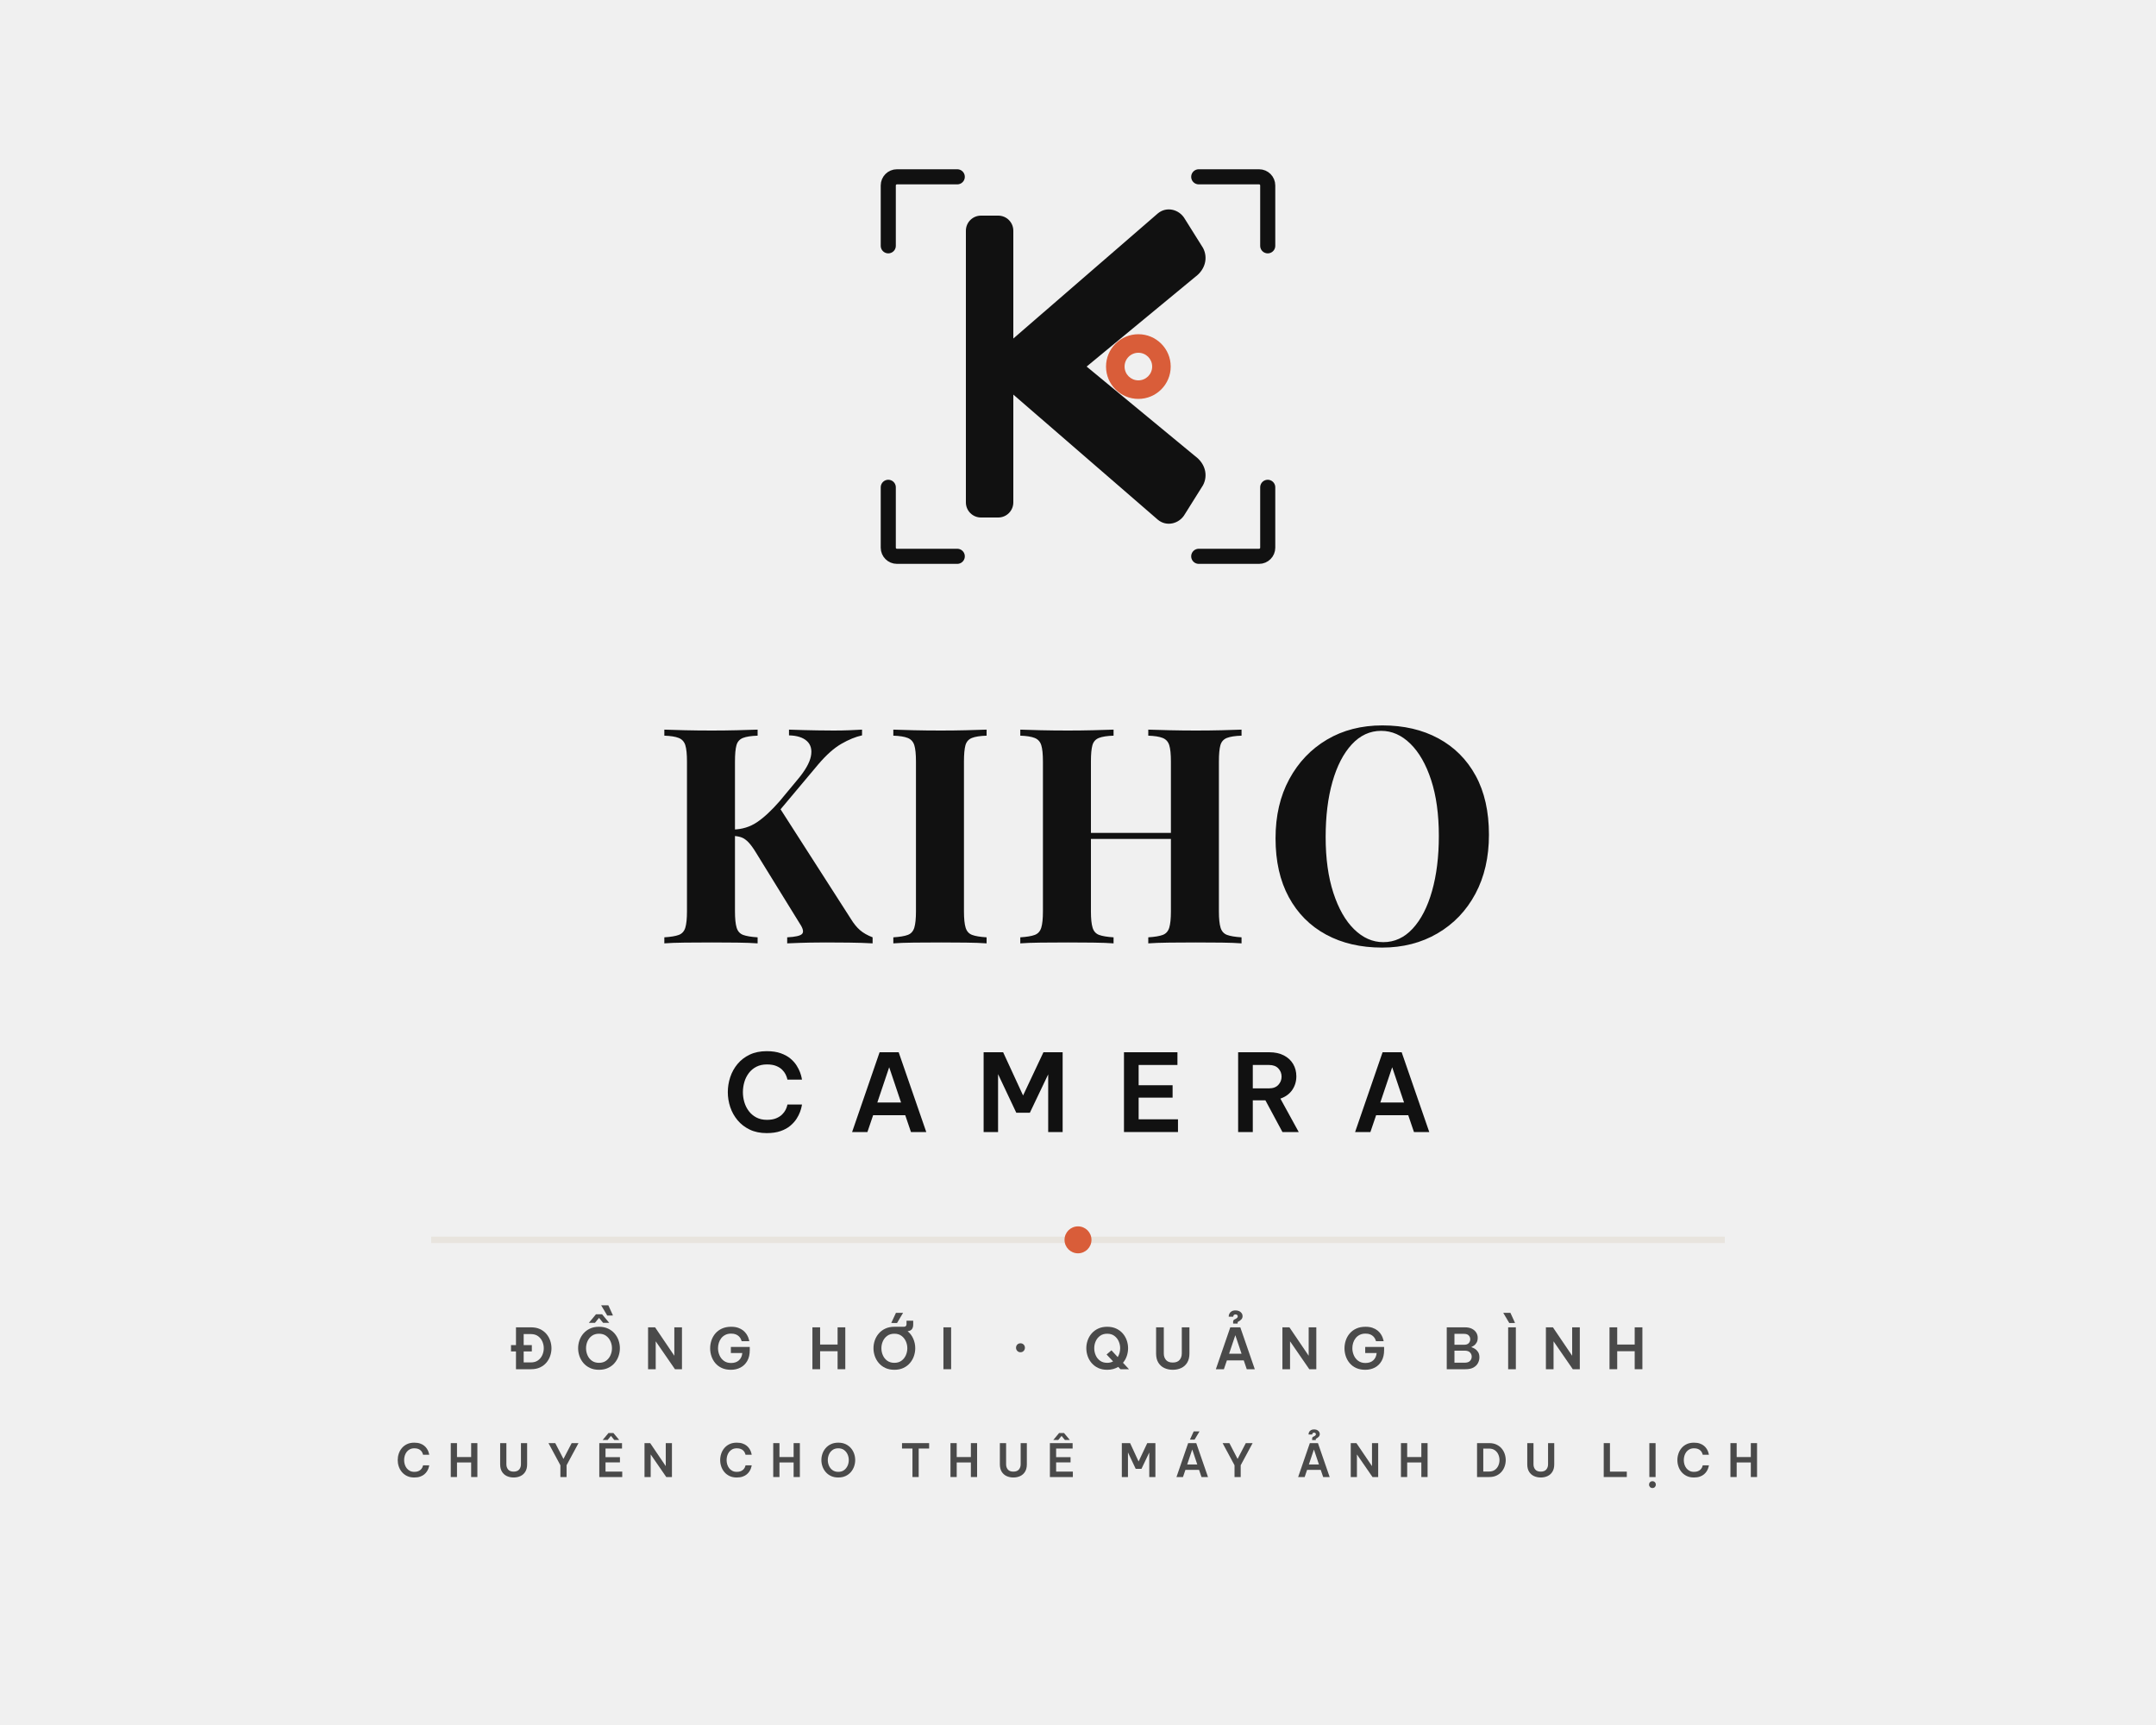
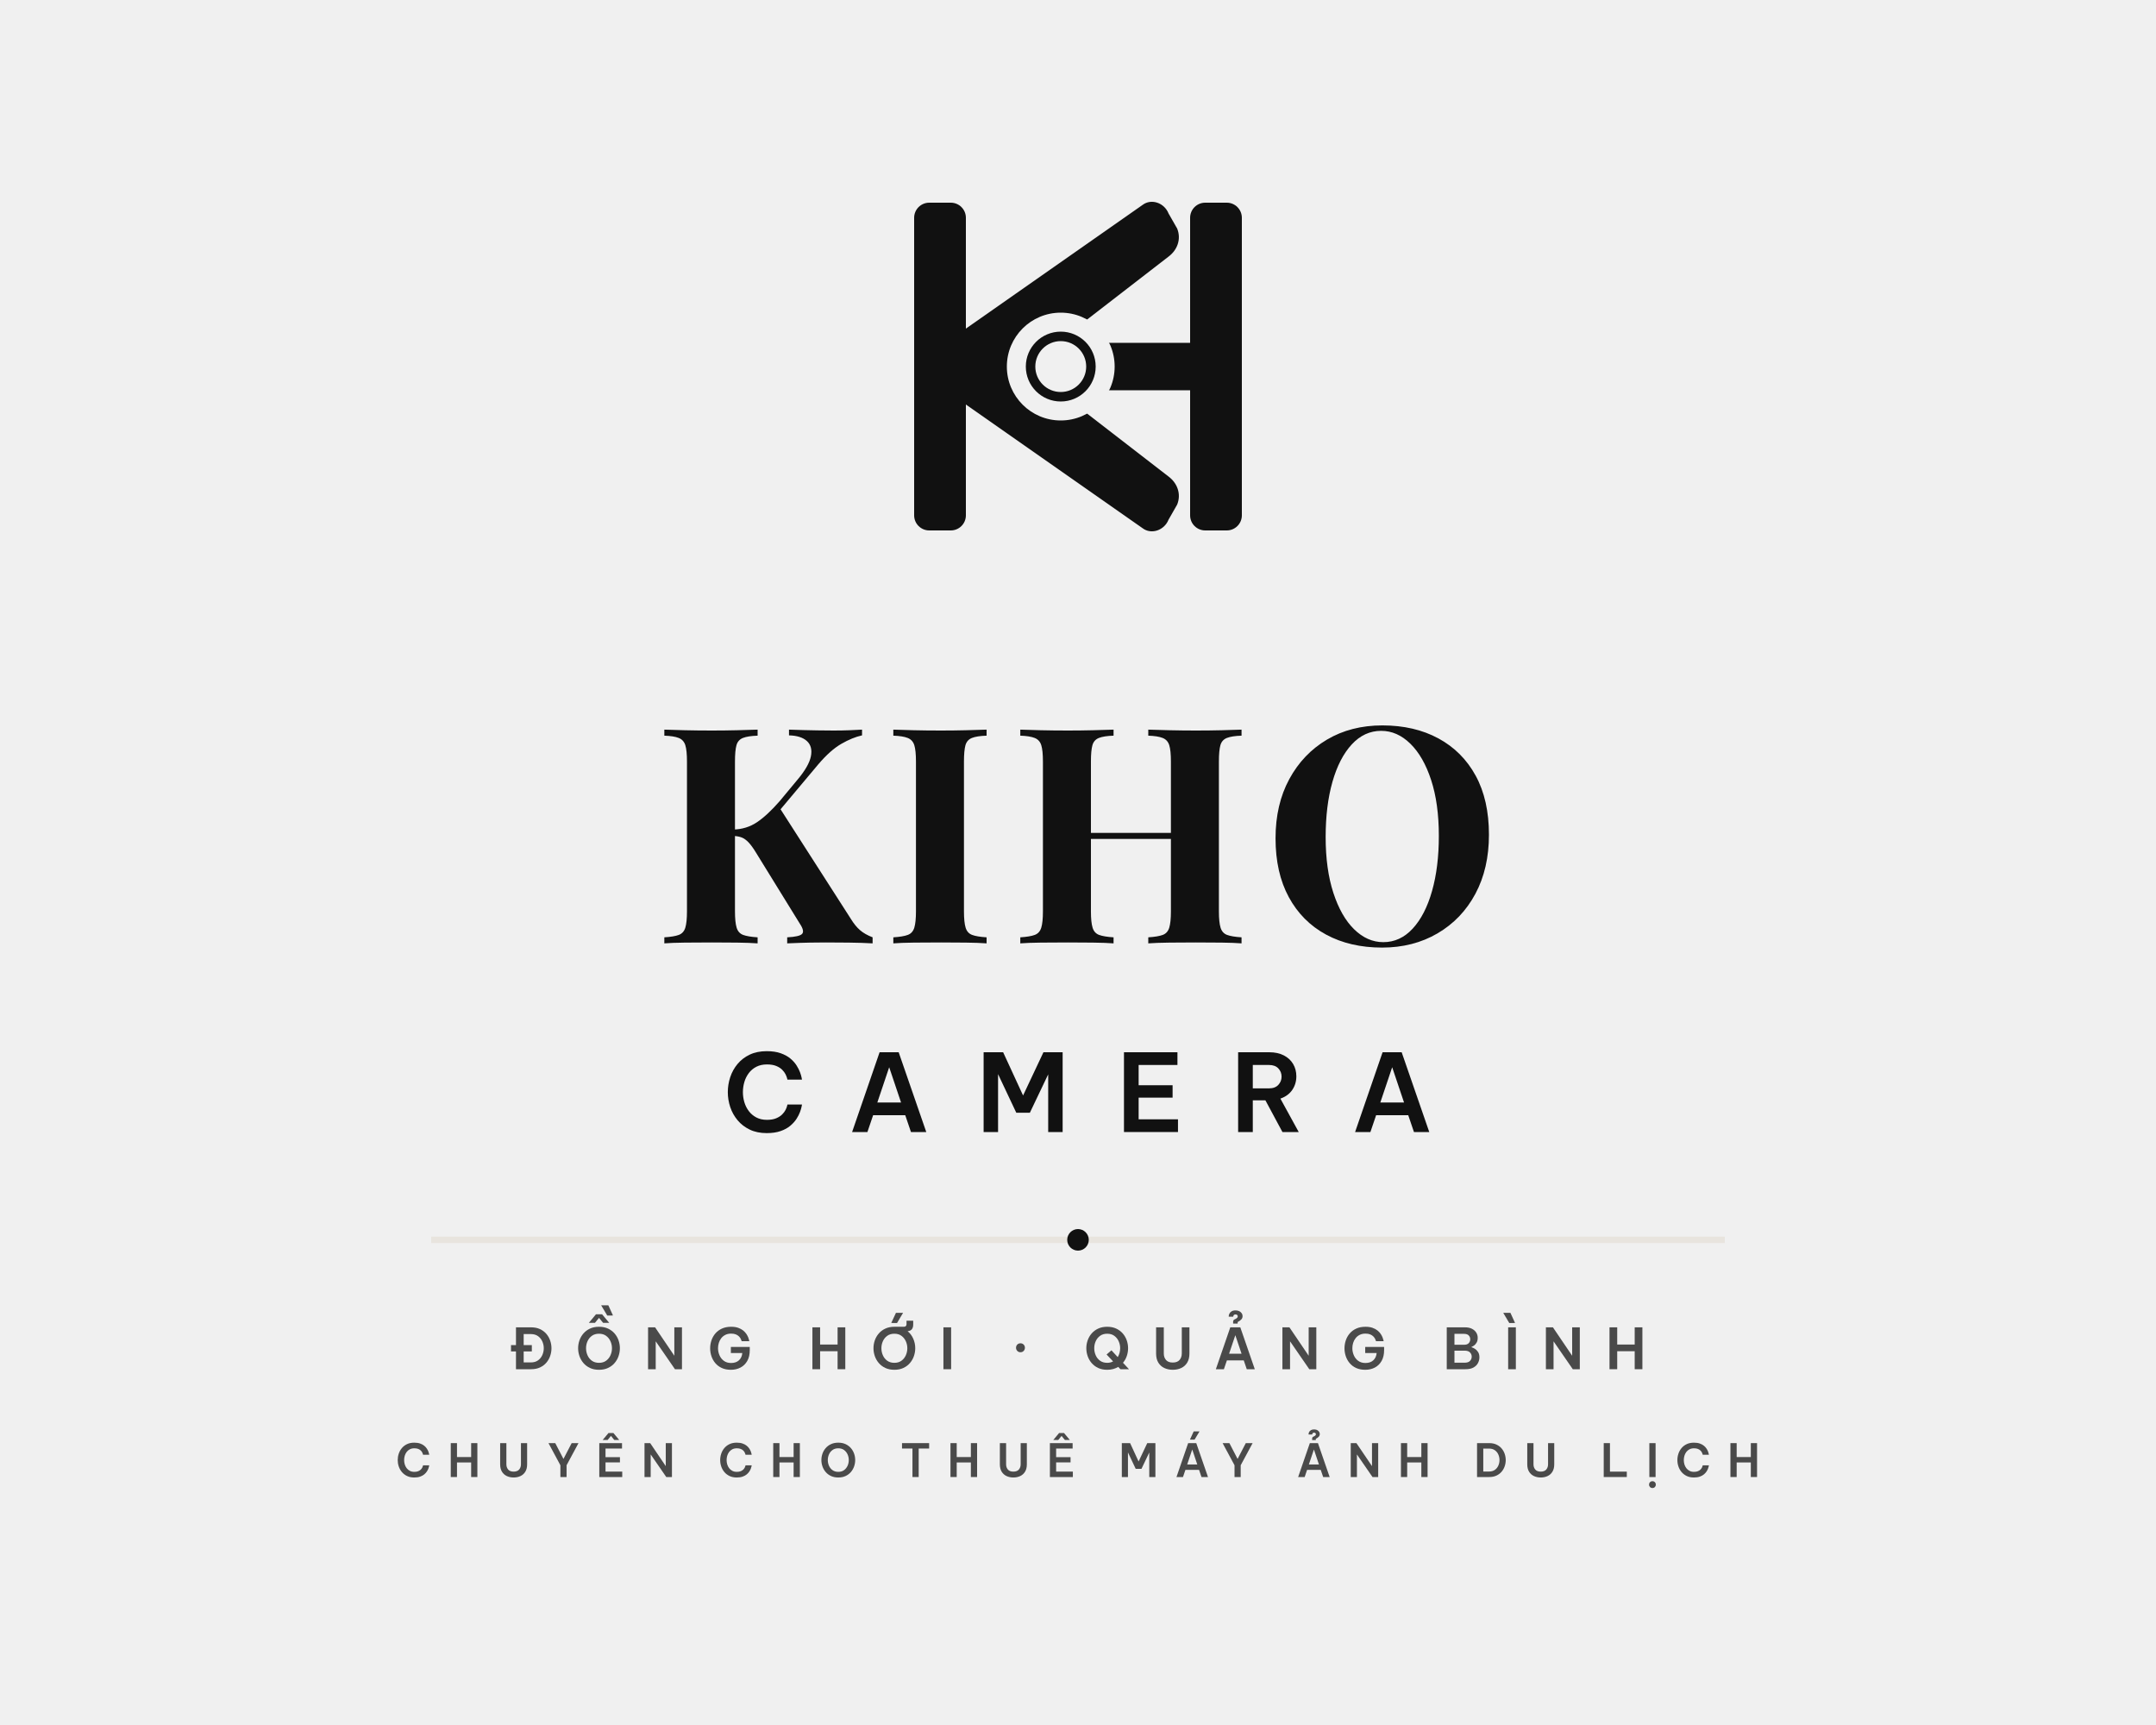
<svg xmlns="http://www.w3.org/2000/svg" viewBox="0 0 400 320" width="800" height="640">
  <g transform="translate(152.0, 20) scale(0.8)">
-     <path d="M 16 32 L 16 18 C 16 16.9 16.9 16 18 16 L 32 16" fill="none" stroke="#111111" stroke-width="3.5" stroke-linecap="round" />
-     <path d="M 104 32 L 104 18 C 104 16.9 103.1 16 102 16 L 88 16" fill="none" stroke="#111111" stroke-width="3.5" stroke-linecap="round" />
-     <path d="M 16 88 L 16 102 C 16 103.1 16.9 104 18 104 L 32 104" fill="none" stroke="#111111" stroke-width="3.5" stroke-linecap="round" />
-     <path d="M 104 88 L 104 102 C 104 103.1 103.1 104 102 104 L 88 104" fill="none" stroke="#111111" stroke-width="3.5" stroke-linecap="round" />
-     <rect x="34" y="25" width="11" height="70" rx="3.5" fill="#111111" />
-     <path d="M 45 53.5 L 78.5 24.5 C 80.5 22.8 83.5 23.5 84.8 25.8 L 89 32.5 C 90.2 34.8 89.5 37.5 87.2 39.2 L 62 60 L 87.2 80.8 C 89.5 82.5 90.2 85.2 89 87.5 L 84.8 94.2 C 83.5 96.5 80.5 97.2 78.5 95.5 L 45 66.5 Z" fill="#111111" />
-     <path d="M 74 52.5 A 7.5 7.5 0 1 0 74 67.5 A 7.5 7.5 0 1 0 74 52.5 Z M 74 56.8 A 3.2 3.2 0 1 1 74 63.2 A 3.2 3.2 0 1 1 74 56.8 Z" fill="#D95D39" fill-rule="evenodd" />
+     <defs>
+       <mask id="master-primary">
+         <rect width="120" height="120" fill="white" />
+         <circle cx="56" cy="60" r="12.5" fill="black" />
+       </mask>
+     </defs>
+     <g mask="url(#master-primary)">
+       <rect x="22" y="22" width="12" height="76" rx="3.5" fill="#111111" />
+       <rect x="86" y="22" width="12" height="76" rx="3.5" fill="#111111" />
+       <rect x="26" y="54.5" width="68" height="11" fill="#111111" />
+       <path d="M 30 54 L 75 22.5 C 77 21 80 22 81 24.5 L 83 28 C 84 30.5 83 33 81 34.5 L 48 60 Z" fill="#111111" />
+       <path d="M 48 60 L 81 85.5 C 83 87 84 89.5 83 92 L 81 95.5 C 80 98 77 99 75 97.5 L 30 66 Z" fill="#111111" />
+     </g>
+     <circle cx="56" cy="60" r="7" fill="none" stroke="#111111" stroke-width="2.2" />
  </g>
  <g transform="translate(121.35, 175)">
    <path d="M38.584 -39.648V-38.584Q36.792 -38.192 34.748 -37.016Q32.704 -35.84 30.464 -33.208L19.936 -20.664L23.184 -25.312L36.512 -4.536Q37.296 -3.248 38.192 -2.464Q39.088 -1.68 40.544 -1.12V0.0Q38.584 -0.112 36.176 -0.14Q33.768 -0.168 31.808 -0.168Q30.632 -0.168 28.952 -0.14Q27.272 -0.112 24.696 0.0V-1.12Q26.992 -1.232 27.468 -1.764Q27.944 -2.296 27.048 -3.64L18.928 -16.8Q18.144 -18.088 17.528 -18.732Q16.912 -19.376 16.296 -19.628Q15.68 -19.88 14.672 -19.936V-21.112Q17.136 -21.168 19.068 -22.456Q21.0 -23.744 23.296 -26.376L26.6 -30.352Q28.728 -32.872 29.092 -34.692Q29.456 -36.512 28.364 -37.52Q27.272 -38.528 25.032 -38.584V-39.648Q26.432 -39.592 27.692 -39.564Q28.952 -39.536 30.324 -39.508Q31.696 -39.48 33.32 -39.48Q34.944 -39.48 36.26 -39.536Q37.576 -39.592 38.584 -39.648ZM19.208 -39.648V-38.528Q17.416 -38.472 16.492 -38.108Q15.568 -37.744 15.288 -36.764Q15.008 -35.784 15.008 -33.712V-5.936Q15.008 -3.92 15.316 -2.912Q15.624 -1.904 16.52 -1.568Q17.416 -1.232 19.208 -1.12V0.0Q17.696 -0.112 15.4 -0.14Q13.104 -0.168 10.752 -0.168Q8.064 -0.168 5.684 -0.14Q3.304 -0.112 1.904 0.0V-1.12Q3.696 -1.232 4.592 -1.568Q5.488 -1.904 5.796 -2.912Q6.104 -3.92 6.104 -5.936V-33.712Q6.104 -35.784 5.796 -36.764Q5.488 -37.744 4.564 -38.108Q3.64 -38.472 1.904 -38.528V-39.648Q3.304 -39.592 5.684 -39.536Q8.064 -39.48 10.752 -39.48Q13.104 -39.48 15.4 -39.536Q17.696 -39.592 19.208 -39.648Z" fill="#111111" />
    <path d="M61.692 -39.648V-38.528Q59.9 -38.472 58.976 -38.108Q58.052 -37.744 57.772 -36.764Q57.492 -35.784 57.492 -33.712V-5.936Q57.492 -3.92 57.8 -2.912Q58.108 -1.904 59.004 -1.568Q59.9 -1.232 61.692 -1.12V0.0Q60.18 -0.112 57.884 -0.14Q55.588 -0.168 53.236 -0.168Q50.492 -0.168 48.168 -0.14Q45.844 -0.112 44.388 0.0V-1.12Q46.18 -1.232 47.076 -1.568Q47.972 -1.904 48.28 -2.912Q48.588 -3.92 48.588 -5.936V-33.712Q48.588 -35.784 48.28 -36.764Q47.972 -37.744 47.048 -38.108Q46.124 -38.472 44.388 -38.528V-39.648Q45.844 -39.592 48.168 -39.536Q50.492 -39.48 53.236 -39.48Q55.588 -39.48 57.884 -39.536Q60.18 -39.592 61.692 -39.648Z" fill="#111111" />
    <path d="M91.688 0.0V-1.12Q93.48 -1.232 94.376 -1.568Q95.272 -1.904 95.58 -2.912Q95.888 -3.92 95.888 -5.936V-33.712Q95.888 -35.784 95.58 -36.764Q95.272 -37.744 94.348 -38.108Q93.424 -38.472 91.688 -38.528V-39.648Q93.2 -39.592 95.636 -39.536Q98.072 -39.48 100.48 -39.48Q103.056 -39.48 105.324 -39.536Q107.592 -39.592 108.992 -39.648V-38.528Q107.2 -38.472 106.276 -38.108Q105.352 -37.744 105.072 -36.764Q104.792 -35.784 104.792 -33.712V-5.936Q104.792 -3.92 105.1 -2.912Q105.408 -1.904 106.304 -1.568Q107.2 -1.232 108.992 -1.12V0.0Q107.592 -0.112 105.324 -0.14Q103.056 -0.168 100.48 -0.168Q98.072 -0.168 95.636 -0.14Q93.2 -0.112 91.688 0.0ZM67.944 0.0V-1.12Q69.736 -1.232 70.632 -1.568Q71.528 -1.904 71.836 -2.912Q72.144 -3.92 72.144 -5.936V-33.712Q72.144 -35.784 71.836 -36.764Q71.528 -37.744 70.604 -38.108Q69.68 -38.472 67.944 -38.528V-39.648Q69.4 -39.592 71.724 -39.536Q74.048 -39.48 76.792 -39.48Q79.144 -39.48 81.44 -39.536Q83.736 -39.592 85.248 -39.648V-38.528Q83.456 -38.472 82.532 -38.108Q81.608 -37.744 81.328 -36.764Q81.048 -35.784 81.048 -33.712V-5.936Q81.048 -3.92 81.356 -2.912Q81.664 -1.904 82.56 -1.568Q83.456 -1.232 85.248 -1.12V0.0Q83.736 -0.112 81.44 -0.14Q79.144 -0.168 76.792 -0.168Q74.048 -0.168 71.724 -0.14Q69.4 -0.112 67.944 0.0ZM77.408 -19.376V-20.496H99.528V-19.376Z" fill="#111111" />
    <path d="M135.124 -40.432Q141.06 -40.432 145.512 -38.024Q149.964 -35.616 152.428 -31.108Q154.892 -26.6 154.892 -20.16Q154.892 -13.888 152.372 -9.184Q149.852 -4.48 145.344 -1.848Q140.836 0.784 135.068 0.784Q129.132 0.784 124.68 -1.624Q120.228 -4.032 117.764 -8.568Q115.3 -13.104 115.3 -19.488Q115.3 -25.76 117.848 -30.464Q120.396 -35.168 124.848 -37.8Q129.3 -40.432 135.124 -40.432ZM134.9 -39.424Q131.764 -39.424 129.44 -36.904Q127.116 -34.384 125.856 -29.96Q124.596 -25.536 124.596 -19.712Q124.596 -13.776 126.024 -9.38Q127.452 -4.984 129.888 -2.604Q132.324 -0.224 135.292 -0.224Q138.428 -0.224 140.752 -2.744Q143.076 -5.264 144.336 -9.716Q145.596 -14.168 145.596 -19.936Q145.596 -25.928 144.168 -30.296Q142.74 -34.664 140.304 -37.044Q137.868 -39.424 134.9 -39.424Z" fill="#111111" />
  </g>
  <g transform="translate(134.13, 210)">
    <path d="M8.12 0.2Q6.32 0.2 4.97 -0.45Q3.62 -1.1 2.71 -2.19Q1.8 -3.28 1.35 -4.63Q0.9 -5.98 0.9 -7.4Q0.9 -8.82 1.35 -10.18Q1.8 -11.54 2.71 -12.63Q3.62 -13.72 4.97 -14.36Q6.32 -15.0 8.12 -15.0Q9.62 -15.0 10.7 -14.62Q11.78 -14.24 12.5 -13.64Q13.22 -13.04 13.65 -12.36Q14.08 -11.68 14.3 -11.08Q14.52 -10.48 14.59 -10.1Q14.66 -9.72 14.66 -9.72H11.96Q11.96 -9.72 11.89 -10.0Q11.82 -10.28 11.61 -10.71Q11.4 -11.14 10.98 -11.56Q10.56 -11.98 9.87 -12.26Q9.18 -12.54 8.16 -12.54Q7.04 -12.54 6.2 -12.11Q5.36 -11.68 4.8 -10.94Q4.24 -10.2 3.97 -9.28Q3.7 -8.36 3.7 -7.4Q3.7 -6.44 3.97 -5.53Q4.24 -4.62 4.8 -3.88Q5.36 -3.14 6.2 -2.7Q7.04 -2.26 8.16 -2.26Q9.18 -2.26 9.87 -2.55Q10.56 -2.84 10.98 -3.26Q11.4 -3.68 11.61 -4.1Q11.82 -4.52 11.89 -4.81Q11.96 -5.1 11.96 -5.1H14.66Q14.66 -5.1 14.59 -4.72Q14.52 -4.34 14.3 -3.73Q14.08 -3.12 13.65 -2.45Q13.22 -1.78 12.5 -1.17Q11.78 -0.56 10.7 -0.18Q9.62 0.2 8.12 0.2Z" fill="#111111" />
    <path d="M23.96 0.0 29.06 -14.8H32.6L37.72 0.0H34.88L33.82 -3.12H27.86L26.8 0.0ZM28.64 -5.48H33.04L30.84 -12.02Z" fill="#111111" />
    <path d="M48.36 0.0V-14.8H51.98L55.68 -6.78L59.46 -14.8H63.02V0.0H60.34V-10.7L56.94 -3.58H54.42L51.04 -10.74V0.0Z" fill="#111111" />
    <path d="M74.4 0.0V-14.8H84.32V-12.44H77.12V-8.68H83.42V-6.38H77.12V-2.36H84.42V0.0Z" fill="#111111" />
    <path d="M95.58 0.0V-14.8H101.34Q102.94 -14.8 104.07 -14.21Q105.2 -13.62 105.79 -12.61Q106.38 -11.6 106.38 -10.34Q106.38 -8.92 105.62 -7.81Q104.86 -6.7 103.42 -6.2L106.82 0.0H103.8L100.64 -5.88H98.3V0.0ZM101.3 -12.44H98.3V-8.1H101.3Q102.44 -8.1 103.04 -8.75Q103.64 -9.4 103.64 -10.28Q103.64 -11.16 103.04 -11.8Q102.44 -12.44 101.3 -12.44Z" fill="#111111" />
    <path d="M117.28 0.0 122.38 -14.8H125.92L131.04 0.0H128.2L127.14 -3.12H121.18L120.12 0.0ZM121.96 -5.48H126.36L124.16 -12.02Z" fill="#111111" />
  </g>
  <line x1="80" y1="230" x2="320" y2="230" stroke="#E8E4DE" stroke-width="1.2" />
-   <circle cx="200" cy="230" r="2.5" fill="#D95D39" />
+   <circle cx="200" cy="230" r="2" fill="#111111" />
  <g transform="translate(94.5325, 254)">
    <path d="M1.197 0.0V-3.297H0.273V-4.473H1.197V-7.77H4.001Q4.946 -7.77 5.654 -7.439Q6.363 -7.109 6.836 -6.552Q7.308 -5.996 7.544 -5.303Q7.781 -4.61 7.781 -3.885Q7.781 -3.161 7.544 -2.468Q7.308 -1.775 6.836 -1.218Q6.363 -0.662 5.654 -0.331Q4.946 0.0 4.001 0.0ZM4.137 -3.297H2.625V-1.26H3.938Q4.756 -1.26 5.287 -1.643Q5.817 -2.026 6.085 -2.63Q6.353 -3.234 6.353 -3.896Q6.353 -4.546 6.085 -5.15Q5.817 -5.754 5.287 -6.137Q4.756 -6.521 3.938 -6.521H2.625V-4.473H4.137Z" fill="#4A4A4A" />
    <path d="M18.133 -9.954 16.999 -11.855H18.332L19.194 -9.965ZM14.71 -8.6 16.044 -10.196H17.167L18.501 -8.6H17.367L16.6 -9.524L15.844 -8.6ZM16.6 0.105Q15.645 0.105 14.92 -0.236Q14.196 -0.578 13.707 -1.15Q13.219 -1.722 12.972 -2.436Q12.726 -3.15 12.726 -3.896Q12.726 -4.641 12.972 -5.35Q13.219 -6.059 13.707 -6.626Q14.196 -7.193 14.92 -7.534Q15.645 -7.875 16.6 -7.875Q17.556 -7.875 18.28 -7.534Q19.005 -7.193 19.493 -6.626Q19.981 -6.059 20.228 -5.35Q20.474 -4.641 20.474 -3.896Q20.474 -3.15 20.228 -2.436Q19.981 -1.722 19.493 -1.15Q19.005 -0.578 18.28 -0.236Q17.556 0.105 16.6 0.105ZM16.6 -1.187Q17.387 -1.187 17.918 -1.575Q18.448 -1.964 18.726 -2.583Q19.005 -3.203 19.005 -3.896Q19.005 -4.578 18.726 -5.192Q18.448 -5.807 17.918 -6.195Q17.387 -6.584 16.6 -6.584Q15.812 -6.584 15.277 -6.195Q14.742 -5.807 14.469 -5.192Q14.196 -4.578 14.196 -3.896Q14.196 -3.203 14.469 -2.583Q14.742 -1.964 15.277 -1.575Q15.812 -1.187 16.6 -1.187Z" fill="#4A4A4A" />
    <path d="M25.703 0.0V-7.77H27.005L30.575 -2.499V-7.77H31.993V0.0H30.691L27.121 -5.176V0.0Z" fill="#4A4A4A" />
    <path d="M41.075 0.105Q40.098 0.105 39.374 -0.231Q38.649 -0.567 38.171 -1.139Q37.694 -1.712 37.457 -2.42Q37.221 -3.129 37.221 -3.875Q37.221 -4.62 37.457 -5.334Q37.694 -6.048 38.177 -6.62Q38.66 -7.193 39.395 -7.534Q40.13 -7.875 41.106 -7.875Q41.873 -7.875 42.424 -7.681Q42.975 -7.487 43.348 -7.182Q43.721 -6.878 43.946 -6.536Q44.172 -6.195 44.288 -5.891Q44.403 -5.586 44.445 -5.392Q44.487 -5.198 44.487 -5.198H43.059Q43.059 -5.198 43.022 -5.339Q42.986 -5.481 42.87 -5.691Q42.755 -5.901 42.539 -6.111Q42.324 -6.321 41.978 -6.463Q41.631 -6.605 41.117 -6.605Q40.497 -6.605 40.04 -6.373Q39.584 -6.143 39.279 -5.754Q38.975 -5.365 38.828 -4.883Q38.681 -4.4 38.681 -3.896Q38.681 -3.213 38.954 -2.583Q39.227 -1.953 39.767 -1.554Q40.308 -1.155 41.106 -1.155Q42.03 -1.155 42.571 -1.659Q43.112 -2.163 43.185 -3.003H41.064V-4.137H44.571V-3.56Q44.571 -2.352 44.109 -1.538Q43.647 -0.725 42.854 -0.31Q42.062 0.105 41.075 0.105Z" fill="#4A4A4A" />
    <path d="M56.194 0.0V-7.77H57.622V-4.578H60.866V-7.77H62.294V0.0H60.866V-3.339H57.622V0.0Z" fill="#4A4A4A" />
    <path d="M71.891 -8.568 70.82 -8.579 71.691 -10.458H73.014ZM71.397 0.105Q70.442 0.105 69.717 -0.236Q68.993 -0.578 68.504 -1.15Q68.016 -1.722 67.769 -2.436Q67.523 -3.15 67.523 -3.896Q67.523 -4.641 67.769 -5.35Q68.016 -6.059 68.504 -6.626Q68.993 -7.193 69.717 -7.534Q70.442 -7.875 71.397 -7.875Q71.492 -7.875 71.597 -7.875H73.151Q73.655 -7.875 73.655 -8.389V-8.998H74.894V-8.285Q74.894 -7.728 74.642 -7.413Q74.39 -7.098 73.854 -7.056Q74.558 -6.479 74.915 -5.633Q75.272 -4.788 75.272 -3.896Q75.272 -3.15 75.025 -2.436Q74.778 -1.722 74.29 -1.15Q73.802 -0.578 73.077 -0.236Q72.353 0.105 71.397 0.105ZM71.397 -1.187Q72.185 -1.187 72.715 -1.575Q73.245 -1.964 73.523 -2.583Q73.802 -3.203 73.802 -3.896Q73.802 -4.578 73.523 -5.192Q73.245 -5.807 72.715 -6.195Q72.185 -6.584 71.397 -6.584Q70.61 -6.584 70.074 -6.195Q69.539 -5.807 69.266 -5.192Q68.993 -4.578 68.993 -3.896Q68.993 -3.203 69.266 -2.583Q69.539 -1.964 70.074 -1.575Q70.61 -1.187 71.397 -1.187Z" fill="#4A4A4A" />
    <path d="M80.5 0.0V-7.77H81.928V0.0Z" fill="#4A4A4A" />
    <path d="M94.8 -3.15Q94.433 -3.15 94.202 -3.397Q93.971 -3.644 93.971 -3.98Q93.971 -4.326 94.202 -4.568Q94.433 -4.809 94.8 -4.809Q95.157 -4.809 95.388 -4.568Q95.619 -4.326 95.619 -3.98Q95.619 -3.644 95.388 -3.397Q95.157 -3.15 94.8 -3.15Z" fill="#4A4A4A" />
    <path d="M110.885 0.105Q109.93 0.105 109.205 -0.236Q108.481 -0.578 107.992 -1.15Q107.504 -1.722 107.257 -2.436Q107.011 -3.15 107.011 -3.896Q107.011 -4.641 107.257 -5.35Q107.504 -6.059 107.992 -6.626Q108.481 -7.193 109.205 -7.534Q109.93 -7.875 110.885 -7.875Q111.841 -7.875 112.565 -7.534Q113.29 -7.193 113.778 -6.626Q114.266 -6.059 114.513 -5.35Q114.76 -4.641 114.76 -3.896Q114.76 -3.161 114.523 -2.457Q114.287 -1.754 113.815 -1.197L114.928 0.0H113.342L112.933 -0.431Q112.513 -0.179 112.003 -0.037Q111.494 0.105 110.885 0.105ZM110.885 -1.187Q111.2 -1.187 111.473 -1.255Q111.746 -1.323 111.977 -1.449L110.77 -2.73L111.673 -3.507L112.838 -2.247Q113.059 -2.604 113.174 -3.029Q113.29 -3.455 113.29 -3.896Q113.29 -4.578 113.011 -5.192Q112.733 -5.807 112.203 -6.195Q111.673 -6.584 110.885 -6.584Q110.098 -6.584 109.562 -6.195Q109.027 -5.807 108.754 -5.192Q108.481 -4.578 108.481 -3.896Q108.481 -3.203 108.754 -2.583Q109.027 -1.964 109.562 -1.575Q110.098 -1.187 110.885 -1.187Z" fill="#4A4A4A" />
    <path d="M123.044 0.105Q122.183 0.105 121.479 -0.226Q120.776 -0.556 120.366 -1.228Q119.957 -1.901 119.957 -2.919V-7.77H121.385V-2.919Q121.385 -2.205 121.789 -1.722Q122.193 -1.239 123.044 -1.239Q123.905 -1.239 124.314 -1.722Q124.724 -2.205 124.724 -2.919V-7.77H126.141V-2.919Q126.141 -1.901 125.732 -1.228Q125.322 -0.556 124.624 -0.226Q123.926 0.105 123.044 0.105Z" fill="#4A4A4A" />
    <path d="M134.247 -8.463V-8.799Q134.247 -8.925 134.299 -9.041Q134.352 -9.156 134.488 -9.229L134.646 -9.303Q134.877 -9.418 134.992 -9.534Q135.108 -9.649 135.108 -9.818Q135.108 -9.954 135.003 -10.059Q134.898 -10.164 134.698 -10.164Q134.499 -10.164 134.404 -10.075Q134.31 -9.986 134.289 -9.881Q134.268 -9.776 134.268 -9.744H133.428Q133.417 -10.017 133.543 -10.285Q133.669 -10.553 133.953 -10.731Q134.236 -10.91 134.677 -10.91Q135.286 -10.91 135.643 -10.595Q136 -10.28 136 -9.838Q136 -9.492 135.769 -9.24Q135.538 -8.988 135.129 -8.778L135.087 -8.757V-8.463ZM131.044 0.0 133.722 -7.77H135.58L138.268 0.0H136.777L136.221 -1.638H133.092L132.535 0.0ZM133.501 -2.877H135.811L134.656 -6.311Z" fill="#4A4A4A" />
    <path d="M143.392 0.0V-7.77H144.694L148.264 -2.499V-7.77H149.681V0.0H148.379L144.809 -5.176V0.0Z" fill="#4A4A4A" />
    <path d="M158.763 0.105Q157.787 0.105 157.062 -0.231Q156.338 -0.567 155.86 -1.139Q155.382 -1.712 155.146 -2.42Q154.91 -3.129 154.91 -3.875Q154.91 -4.62 155.146 -5.334Q155.382 -6.048 155.865 -6.62Q156.348 -7.193 157.083 -7.534Q157.818 -7.875 158.795 -7.875Q159.561 -7.875 160.112 -7.681Q160.664 -7.487 161.036 -7.182Q161.409 -6.878 161.635 -6.536Q161.861 -6.195 161.976 -5.891Q162.092 -5.586 162.134 -5.392Q162.176 -5.198 162.176 -5.198H160.748Q160.748 -5.198 160.711 -5.339Q160.674 -5.481 160.559 -5.691Q160.443 -5.901 160.228 -6.111Q160.013 -6.321 159.666 -6.463Q159.32 -6.605 158.805 -6.605Q158.186 -6.605 157.729 -6.373Q157.272 -6.143 156.968 -5.754Q156.663 -5.365 156.516 -4.883Q156.369 -4.4 156.369 -3.896Q156.369 -3.213 156.642 -2.583Q156.915 -1.953 157.456 -1.554Q157.997 -1.155 158.795 -1.155Q159.719 -1.155 160.259 -1.659Q160.8 -2.163 160.874 -3.003H158.753V-4.137H162.26V-3.56Q162.26 -2.352 161.798 -1.538Q161.336 -0.725 160.543 -0.31Q159.75 0.105 158.763 0.105Z" fill="#4A4A4A" />
    <path d="M173.882 0.0V-7.77H177.274Q178.019 -7.77 178.544 -7.508Q179.069 -7.245 179.347 -6.804Q179.626 -6.363 179.626 -5.838Q179.626 -5.303 179.431 -4.956Q179.237 -4.61 178.969 -4.415Q178.702 -4.221 178.481 -4.147V-4.074Q178.754 -4.001 179.095 -3.791Q179.437 -3.581 179.689 -3.197Q179.941 -2.814 179.941 -2.205Q179.941 -1.659 179.678 -1.15Q179.416 -0.641 178.849 -0.32Q178.282 0.0 177.347 0.0ZM177.085 -6.562H175.31V-4.536H177.085Q177.694 -4.536 177.967 -4.841Q178.24 -5.145 178.24 -5.554Q178.24 -5.954 177.967 -6.258Q177.694 -6.562 177.085 -6.562ZM177.19 -3.444H175.31V-1.208H177.19Q177.883 -1.208 178.198 -1.544Q178.513 -1.88 178.513 -2.331Q178.513 -2.772 178.198 -3.108Q177.883 -3.444 177.19 -3.444Z" fill="#4A4A4A" />
    <path d="M185.484 -8.568 184.361 -10.458H185.694L186.555 -8.579ZM185.274 0.0V-7.77H186.702V0.0Z" fill="#4A4A4A" />
    <path d="M192.277 0.0V-7.77H193.579L197.149 -2.499V-7.77H198.567V0.0H197.265L193.695 -5.176V0.0Z" fill="#4A4A4A" />
    <path d="M204.079 0.0V-7.77H205.507V-4.578H208.751V-7.77H210.179V0.0H208.751V-3.339H205.507V0.0Z" fill="#4A4A4A" />
  </g>
  <g transform="translate(73.40425, 274)">
    <path d="M3.451 0.085Q2.686 0.085 2.112 -0.191Q1.539 -0.468 1.152 -0.931Q0.765 -1.394 0.574 -1.968Q0.383 -2.542 0.383 -3.145Q0.383 -3.749 0.574 -4.327Q0.765 -4.905 1.152 -5.368Q1.539 -5.831 2.112 -6.103Q2.686 -6.375 3.451 -6.375Q4.089 -6.375 4.548 -6.214Q5.006 -6.052 5.312 -5.797Q5.619 -5.542 5.801 -5.253Q5.984 -4.964 6.078 -4.709Q6.171 -4.454 6.201 -4.293Q6.231 -4.131 6.231 -4.131H5.083Q5.083 -4.131 5.053 -4.25Q5.024 -4.369 4.934 -4.552Q4.845 -4.735 4.667 -4.913Q4.488 -5.092 4.195 -5.211Q3.902 -5.33 3.468 -5.33Q2.992 -5.33 2.635 -5.147Q2.278 -4.964 2.04 -4.649Q1.802 -4.335 1.687 -3.944Q1.573 -3.553 1.573 -3.145Q1.573 -2.737 1.687 -2.35Q1.802 -1.964 2.04 -1.649Q2.278 -1.335 2.635 -1.147Q2.992 -0.961 3.468 -0.961Q3.902 -0.961 4.195 -1.084Q4.488 -1.207 4.667 -1.385Q4.845 -1.564 4.934 -1.743Q5.024 -1.921 5.053 -2.044Q5.083 -2.167 5.083 -2.167H6.231Q6.231 -2.167 6.201 -2.006Q6.171 -1.845 6.078 -1.585Q5.984 -1.326 5.801 -1.041Q5.619 -0.757 5.312 -0.497Q5.006 -0.238 4.548 -0.077Q4.089 0.085 3.451 0.085Z" fill="#4A4A4A" />
    <path d="M10.225 0.0V-6.29H11.381V-3.706H14.008V-6.29H15.163V0.0H14.008V-2.703H11.381V0.0Z" fill="#4A4A4A" />
    <path d="M21.887 0.085Q21.19 0.085 20.62 -0.183Q20.05 -0.451 19.719 -0.995Q19.388 -1.539 19.388 -2.363V-6.29H20.544V-2.363Q20.544 -1.785 20.871 -1.394Q21.198 -1.003 21.887 -1.003Q22.584 -1.003 22.915 -1.394Q23.247 -1.785 23.247 -2.363V-6.29H24.394V-2.363Q24.394 -1.539 24.062 -0.995Q23.731 -0.451 23.166 -0.183Q22.601 0.085 21.887 0.085Z" fill="#4A4A4A" />
    <path d="M30.565 0.0V-2.185L28.355 -6.29H29.613L31.134 -3.358L32.656 -6.29H33.922L31.712 -2.185V0.0Z" fill="#4A4A4A" />
    <path d="M38.41 -6.877 39.489 -8.168H40.399L41.478 -6.877H40.56L39.948 -7.625L39.328 -6.877ZM37.781 0.0V-6.29H41.997V-5.287H38.937V-3.689H41.614V-2.712H38.937V-1.003H42.039V0.0Z" fill="#4A4A4A" />
    <path d="M46.17 0.0V-6.29H47.224L50.114 -2.023V-6.29H51.261V0.0H50.207L47.317 -4.191V0.0Z" fill="#4A4A4A" />
    <path d="M63.279 0.085Q62.514 0.085 61.94 -0.191Q61.367 -0.468 60.98 -0.931Q60.593 -1.394 60.402 -1.968Q60.211 -2.542 60.211 -3.145Q60.211 -3.749 60.402 -4.327Q60.593 -4.905 60.98 -5.368Q61.367 -5.831 61.94 -6.103Q62.514 -6.375 63.279 -6.375Q63.917 -6.375 64.376 -6.214Q64.835 -6.052 65.141 -5.797Q65.447 -5.542 65.629 -5.253Q65.812 -4.964 65.906 -4.709Q65.999 -4.454 66.029 -4.293Q66.059 -4.131 66.059 -4.131H64.911Q64.911 -4.131 64.881 -4.25Q64.852 -4.369 64.762 -4.552Q64.673 -4.735 64.495 -4.913Q64.316 -5.092 64.023 -5.211Q63.73 -5.33 63.296 -5.33Q62.82 -5.33 62.463 -5.147Q62.106 -4.964 61.868 -4.649Q61.63 -4.335 61.515 -3.944Q61.401 -3.553 61.401 -3.145Q61.401 -2.737 61.515 -2.35Q61.63 -1.964 61.868 -1.649Q62.106 -1.335 62.463 -1.147Q62.82 -0.961 63.296 -0.961Q63.73 -0.961 64.023 -1.084Q64.316 -1.207 64.495 -1.385Q64.673 -1.564 64.762 -1.743Q64.852 -1.921 64.881 -2.044Q64.911 -2.167 64.911 -2.167H66.059Q66.059 -2.167 66.029 -2.006Q65.999 -1.845 65.906 -1.585Q65.812 -1.326 65.629 -1.041Q65.447 -0.757 65.141 -0.497Q64.835 -0.238 64.376 -0.077Q63.917 0.085 63.279 0.085Z" fill="#4A4A4A" />
    <path d="M70.053 0.0V-6.29H71.209V-3.706H73.835V-6.29H74.992V0.0H73.835V-2.703H71.209V0.0Z" fill="#4A4A4A" />
    <path d="M82.123 0.085Q81.349 0.085 80.763 -0.191Q80.176 -0.468 79.781 -0.931Q79.385 -1.394 79.186 -1.972Q78.986 -2.55 78.986 -3.154Q78.986 -3.757 79.186 -4.331Q79.385 -4.905 79.781 -5.364Q80.176 -5.823 80.763 -6.099Q81.349 -6.375 82.123 -6.375Q82.896 -6.375 83.483 -6.099Q84.069 -5.823 84.464 -5.364Q84.859 -4.905 85.059 -4.331Q85.259 -3.757 85.259 -3.154Q85.259 -2.55 85.059 -1.972Q84.859 -1.394 84.464 -0.931Q84.069 -0.468 83.483 -0.191Q82.896 0.085 82.123 0.085ZM82.123 -0.961Q82.76 -0.961 83.189 -1.275Q83.618 -1.59 83.844 -2.091Q84.069 -2.593 84.069 -3.154Q84.069 -3.706 83.844 -4.203Q83.618 -4.7 83.189 -5.015Q82.76 -5.33 82.123 -5.33Q81.485 -5.33 81.052 -5.015Q80.618 -4.7 80.397 -4.203Q80.176 -3.706 80.176 -3.154Q80.176 -2.593 80.397 -2.091Q80.618 -1.59 81.052 -1.275Q81.485 -0.961 82.123 -0.961Z" fill="#4A4A4A" />
    <path d="M95.883 0.0V-5.287H93.945V-6.29H98.977V-5.287H97.039V0.0Z" fill="#4A4A4A" />
    <path d="M102.937 0.0V-6.29H104.093V-3.706H106.72V-6.29H107.876V0.0H106.72V-2.703H104.093V0.0Z" fill="#4A4A4A" />
    <path d="M114.599 0.085Q113.902 0.085 113.333 -0.183Q112.763 -0.451 112.431 -0.995Q112.1 -1.539 112.1 -2.363V-6.29H113.256V-2.363Q113.256 -1.785 113.583 -1.394Q113.91 -1.003 114.599 -1.003Q115.296 -1.003 115.627 -1.394Q115.959 -1.785 115.959 -2.363V-6.29H117.106V-2.363Q117.106 -1.539 116.775 -0.995Q116.444 -0.451 115.878 -0.183Q115.313 0.085 114.599 0.085Z" fill="#4A4A4A" />
    <path d="M122.011 -6.877 123.09 -8.168H124L125.079 -6.877H124.161L123.549 -7.625L122.928 -6.877ZM121.382 0.0V-6.29H125.598V-5.287H122.538V-3.689H125.215V-2.712H122.538V-1.003H125.64V0.0Z" fill="#4A4A4A" />
    <path d="M134.726 0.0V-6.29H136.264L137.837 -2.882L139.443 -6.29H140.956V0.0H139.817V-4.548L138.372 -1.522H137.301L135.865 -4.565V0.0Z" fill="#4A4A4A" />
    <path d="M148.223 -6.936 147.365 -6.945 148.062 -8.466H149.141ZM144.866 0.0 147.033 -6.29H148.538L150.714 0.0H149.507L149.056 -1.326H146.523L146.073 0.0ZM146.855 -2.329H148.725L147.79 -5.109Z" fill="#4A4A4A" />
    <path d="M155.635 0.0V-2.185L153.425 -6.29H154.683L156.204 -3.358L157.726 -6.29H158.992L156.782 -2.185V0.0Z" fill="#4A4A4A" />
    <path d="M170.032 -6.851V-7.123Q170.032 -7.225 170.075 -7.319Q170.118 -7.412 170.228 -7.472L170.356 -7.531Q170.543 -7.625 170.636 -7.718Q170.73 -7.812 170.73 -7.948Q170.73 -8.058 170.644 -8.143Q170.56 -8.228 170.398 -8.228Q170.237 -8.228 170.16 -8.156Q170.084 -8.084 170.067 -7.999Q170.05 -7.914 170.05 -7.888H169.37Q169.361 -8.109 169.463 -8.326Q169.565 -8.543 169.795 -8.687Q170.024 -8.832 170.381 -8.832Q170.874 -8.832 171.163 -8.576Q171.452 -8.322 171.452 -7.965Q171.452 -7.684 171.265 -7.48Q171.078 -7.276 170.747 -7.106L170.713 -7.089V-6.851ZM167.44 0.0 169.608 -6.29H171.112L173.288 0.0H172.081L171.631 -1.326H169.098L168.647 0.0ZM169.429 -2.329H171.299L170.364 -5.109Z" fill="#4A4A4A" />
    <path d="M177.198 0.0V-6.29H178.252L181.142 -2.023V-6.29H182.289V0.0H181.235L178.345 -4.191V0.0Z" fill="#4A4A4A" />
    <path d="M186.513 0.0V-6.29H187.669V-3.706H190.296V-6.29H191.452V0.0H190.296V-2.703H187.669V0.0Z" fill="#4A4A4A" />
    <path d="M200.631 0.0V-6.29H202.892Q203.657 -6.29 204.23 -6.022Q204.804 -5.755 205.187 -5.304Q205.569 -4.854 205.76 -4.293Q205.952 -3.732 205.952 -3.145Q205.952 -2.558 205.76 -1.998Q205.569 -1.437 205.187 -0.986Q204.804 -0.536 204.23 -0.268Q203.657 0.0 202.892 0.0ZM202.841 -5.279H201.787V-1.02H202.841Q203.504 -1.02 203.937 -1.33Q204.371 -1.641 204.583 -2.129Q204.796 -2.618 204.796 -3.154Q204.796 -3.681 204.583 -4.169Q204.371 -4.658 203.937 -4.968Q203.504 -5.279 202.841 -5.279Z" fill="#4A4A4A" />
    <path d="M212.445 0.085Q211.748 0.085 211.178 -0.183Q210.609 -0.451 210.278 -0.995Q209.946 -1.539 209.946 -2.363V-6.29H211.102V-2.363Q211.102 -1.785 211.429 -1.394Q211.757 -1.003 212.445 -1.003Q213.142 -1.003 213.474 -1.394Q213.805 -1.785 213.805 -2.363V-6.29H214.953V-2.363Q214.953 -1.539 214.621 -0.995Q214.29 -0.451 213.724 -0.183Q213.159 0.085 212.445 0.085Z" fill="#4A4A4A" />
    <path d="M224.132 0.0V-6.29H225.288V-1.003H228.416V0.0Z" fill="#4A4A4A" />
    <path d="M232.597 0.0V-6.29H233.753V0.0ZM233.175 2.04Q232.895 2.04 232.716 1.853Q232.538 1.666 232.538 1.411Q232.538 1.148 232.716 0.961Q232.895 0.774 233.175 0.774Q233.447 0.774 233.626 0.961Q233.804 1.148 233.804 1.411Q233.804 1.666 233.626 1.853Q233.447 2.04 233.175 2.04Z" fill="#4A4A4A" />
    <path d="M240.867 0.085Q240.102 0.085 239.528 -0.191Q238.955 -0.468 238.568 -0.931Q238.181 -1.394 237.99 -1.968Q237.799 -2.542 237.799 -3.145Q237.799 -3.749 237.99 -4.327Q238.181 -4.905 238.568 -5.368Q238.955 -5.831 239.528 -6.103Q240.102 -6.375 240.867 -6.375Q241.505 -6.375 241.964 -6.214Q242.423 -6.052 242.729 -5.797Q243.035 -5.542 243.217 -5.253Q243.4 -4.964 243.494 -4.709Q243.587 -4.454 243.617 -4.293Q243.647 -4.131 243.647 -4.131H242.499Q242.499 -4.131 242.469 -4.25Q242.44 -4.369 242.35 -4.552Q242.261 -4.735 242.083 -4.913Q241.904 -5.092 241.611 -5.211Q241.318 -5.33 240.884 -5.33Q240.408 -5.33 240.051 -5.147Q239.694 -4.964 239.456 -4.649Q239.218 -4.335 239.103 -3.944Q238.989 -3.553 238.989 -3.145Q238.989 -2.737 239.103 -2.35Q239.218 -1.964 239.456 -1.649Q239.694 -1.335 240.051 -1.147Q240.408 -0.961 240.884 -0.961Q241.318 -0.961 241.611 -1.084Q241.904 -1.207 242.083 -1.385Q242.261 -1.564 242.35 -1.743Q242.44 -1.921 242.469 -2.044Q242.499 -2.167 242.499 -2.167H243.647Q243.647 -2.167 243.617 -2.006Q243.587 -1.845 243.494 -1.585Q243.4 -1.326 243.217 -1.041Q243.035 -0.757 242.729 -0.497Q242.423 -0.238 241.964 -0.077Q241.505 0.085 240.867 0.085Z" fill="#4A4A4A" />
    <path d="M247.641 0.0V-6.29H248.797V-3.706H251.424V-6.29H252.58V0.0H251.424V-2.703H248.797V0.0Z" fill="#4A4A4A" />
  </g>
</svg>
